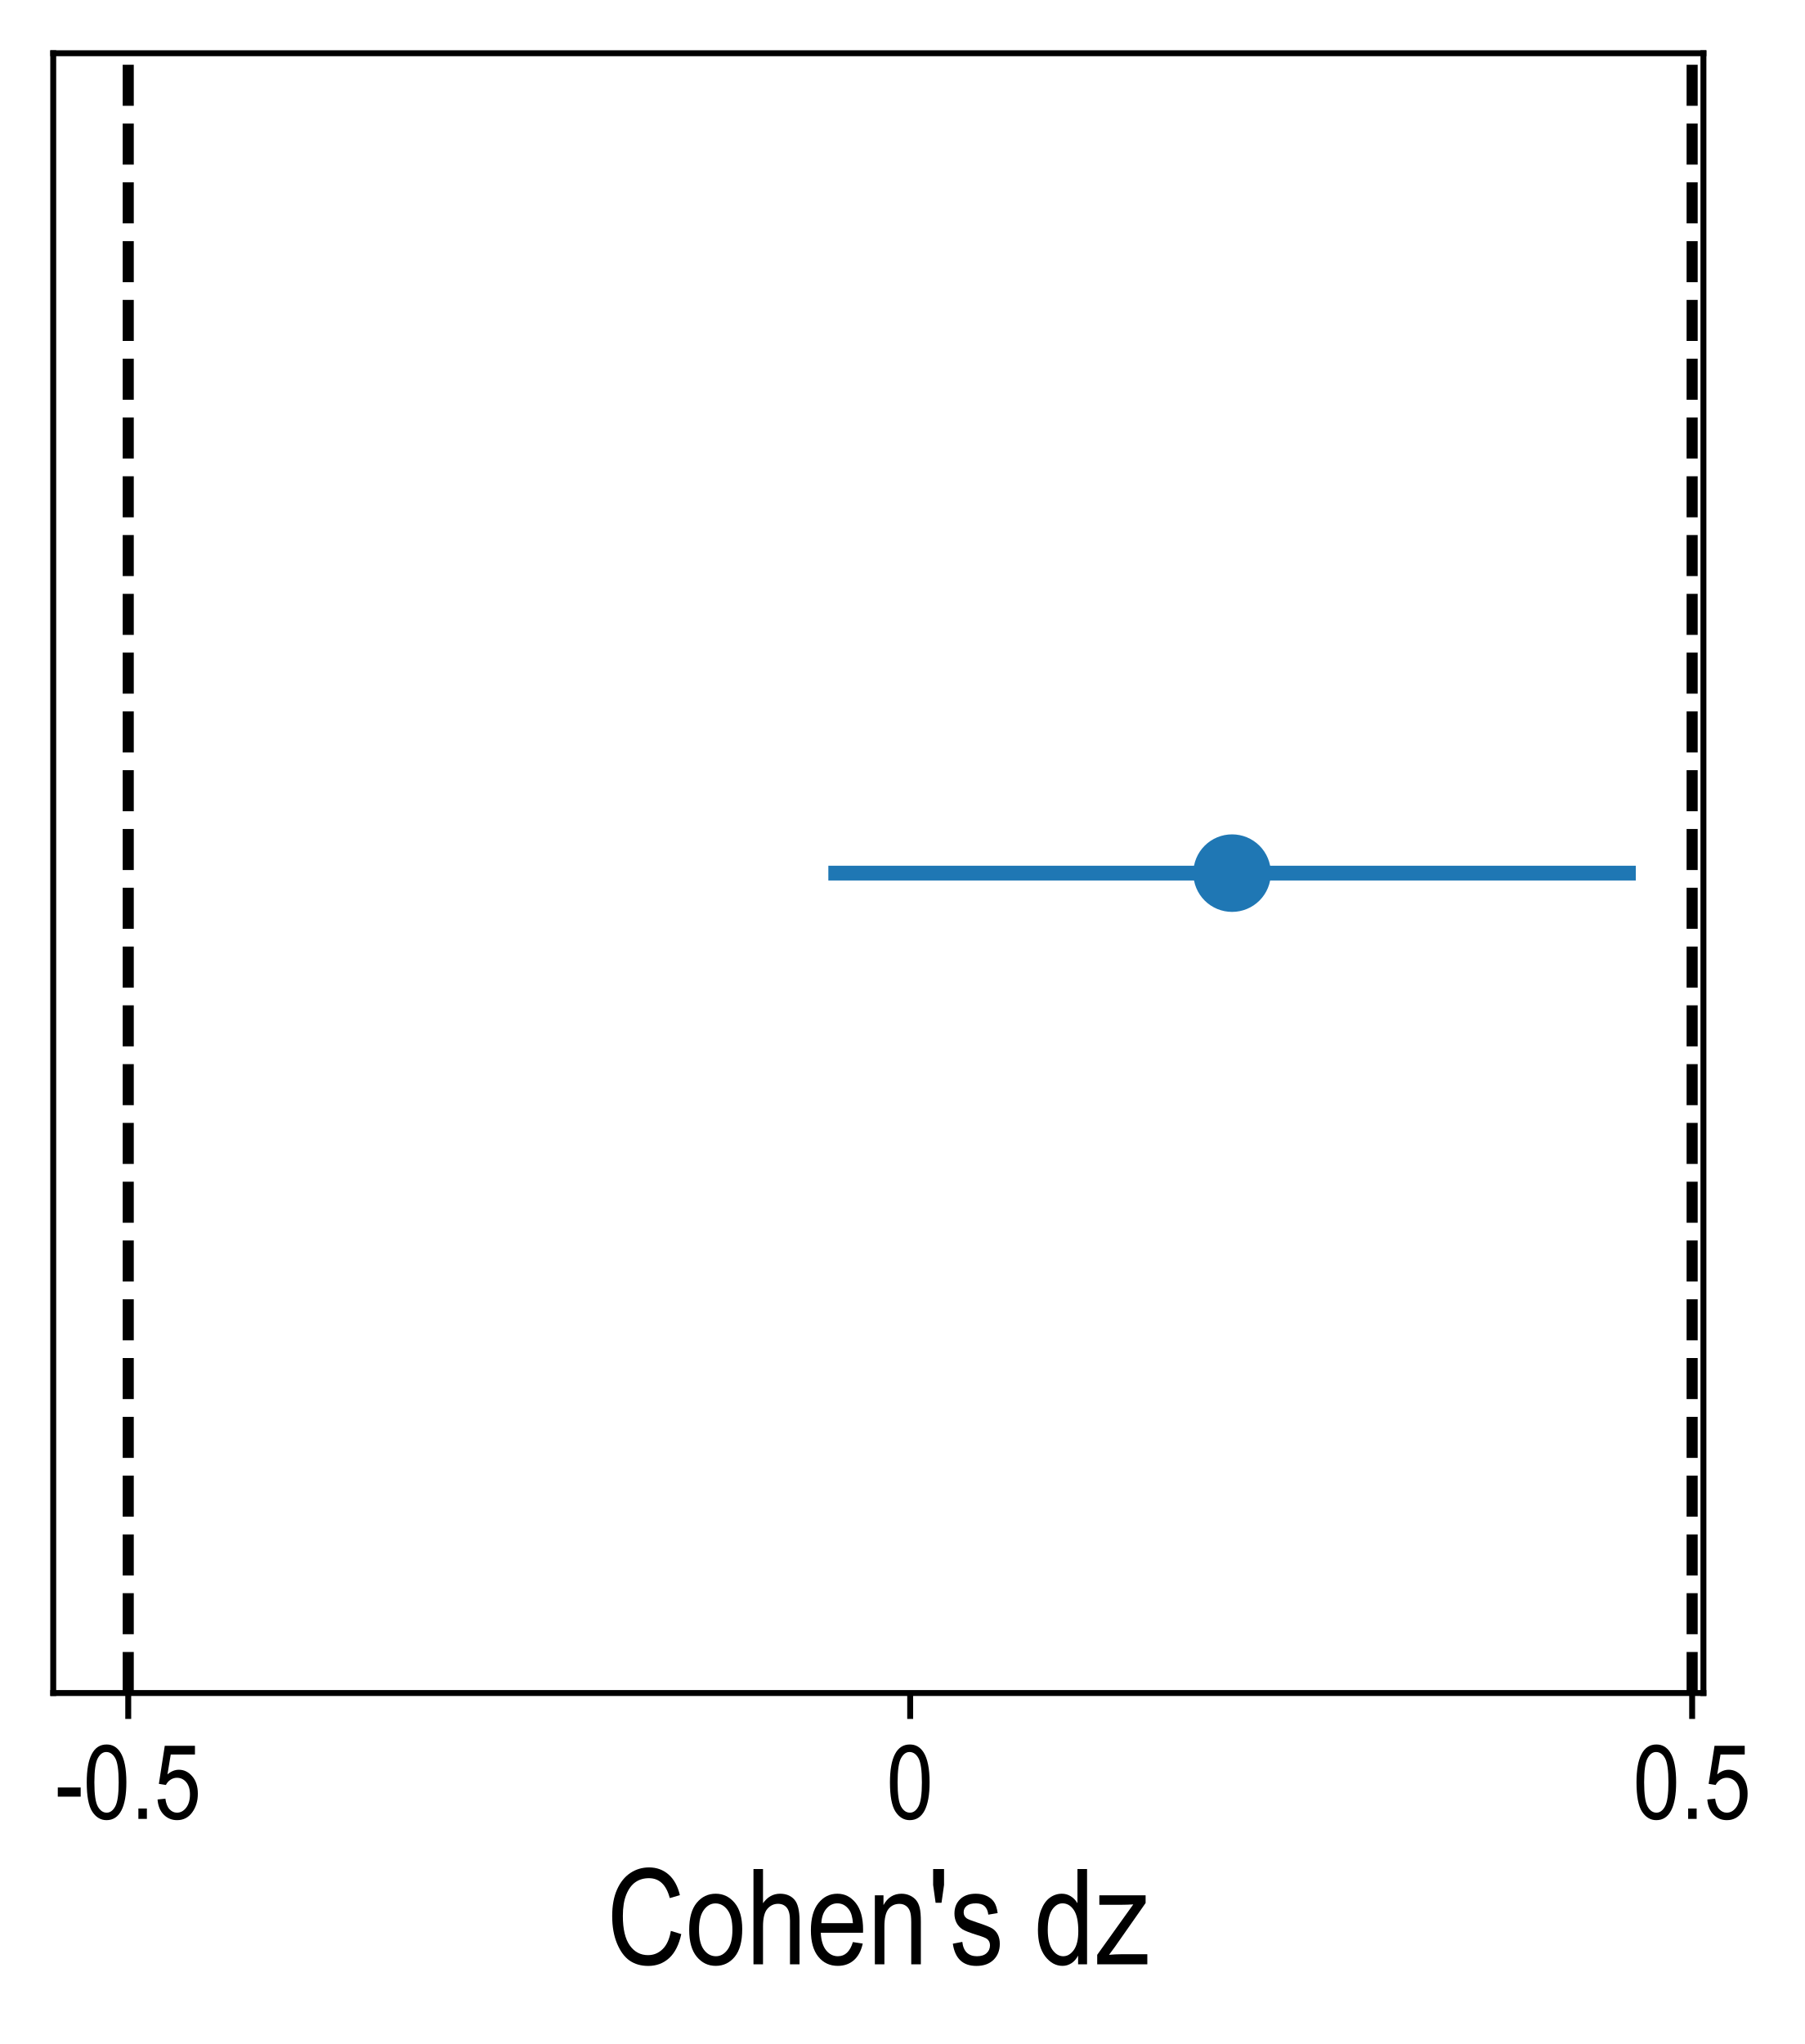
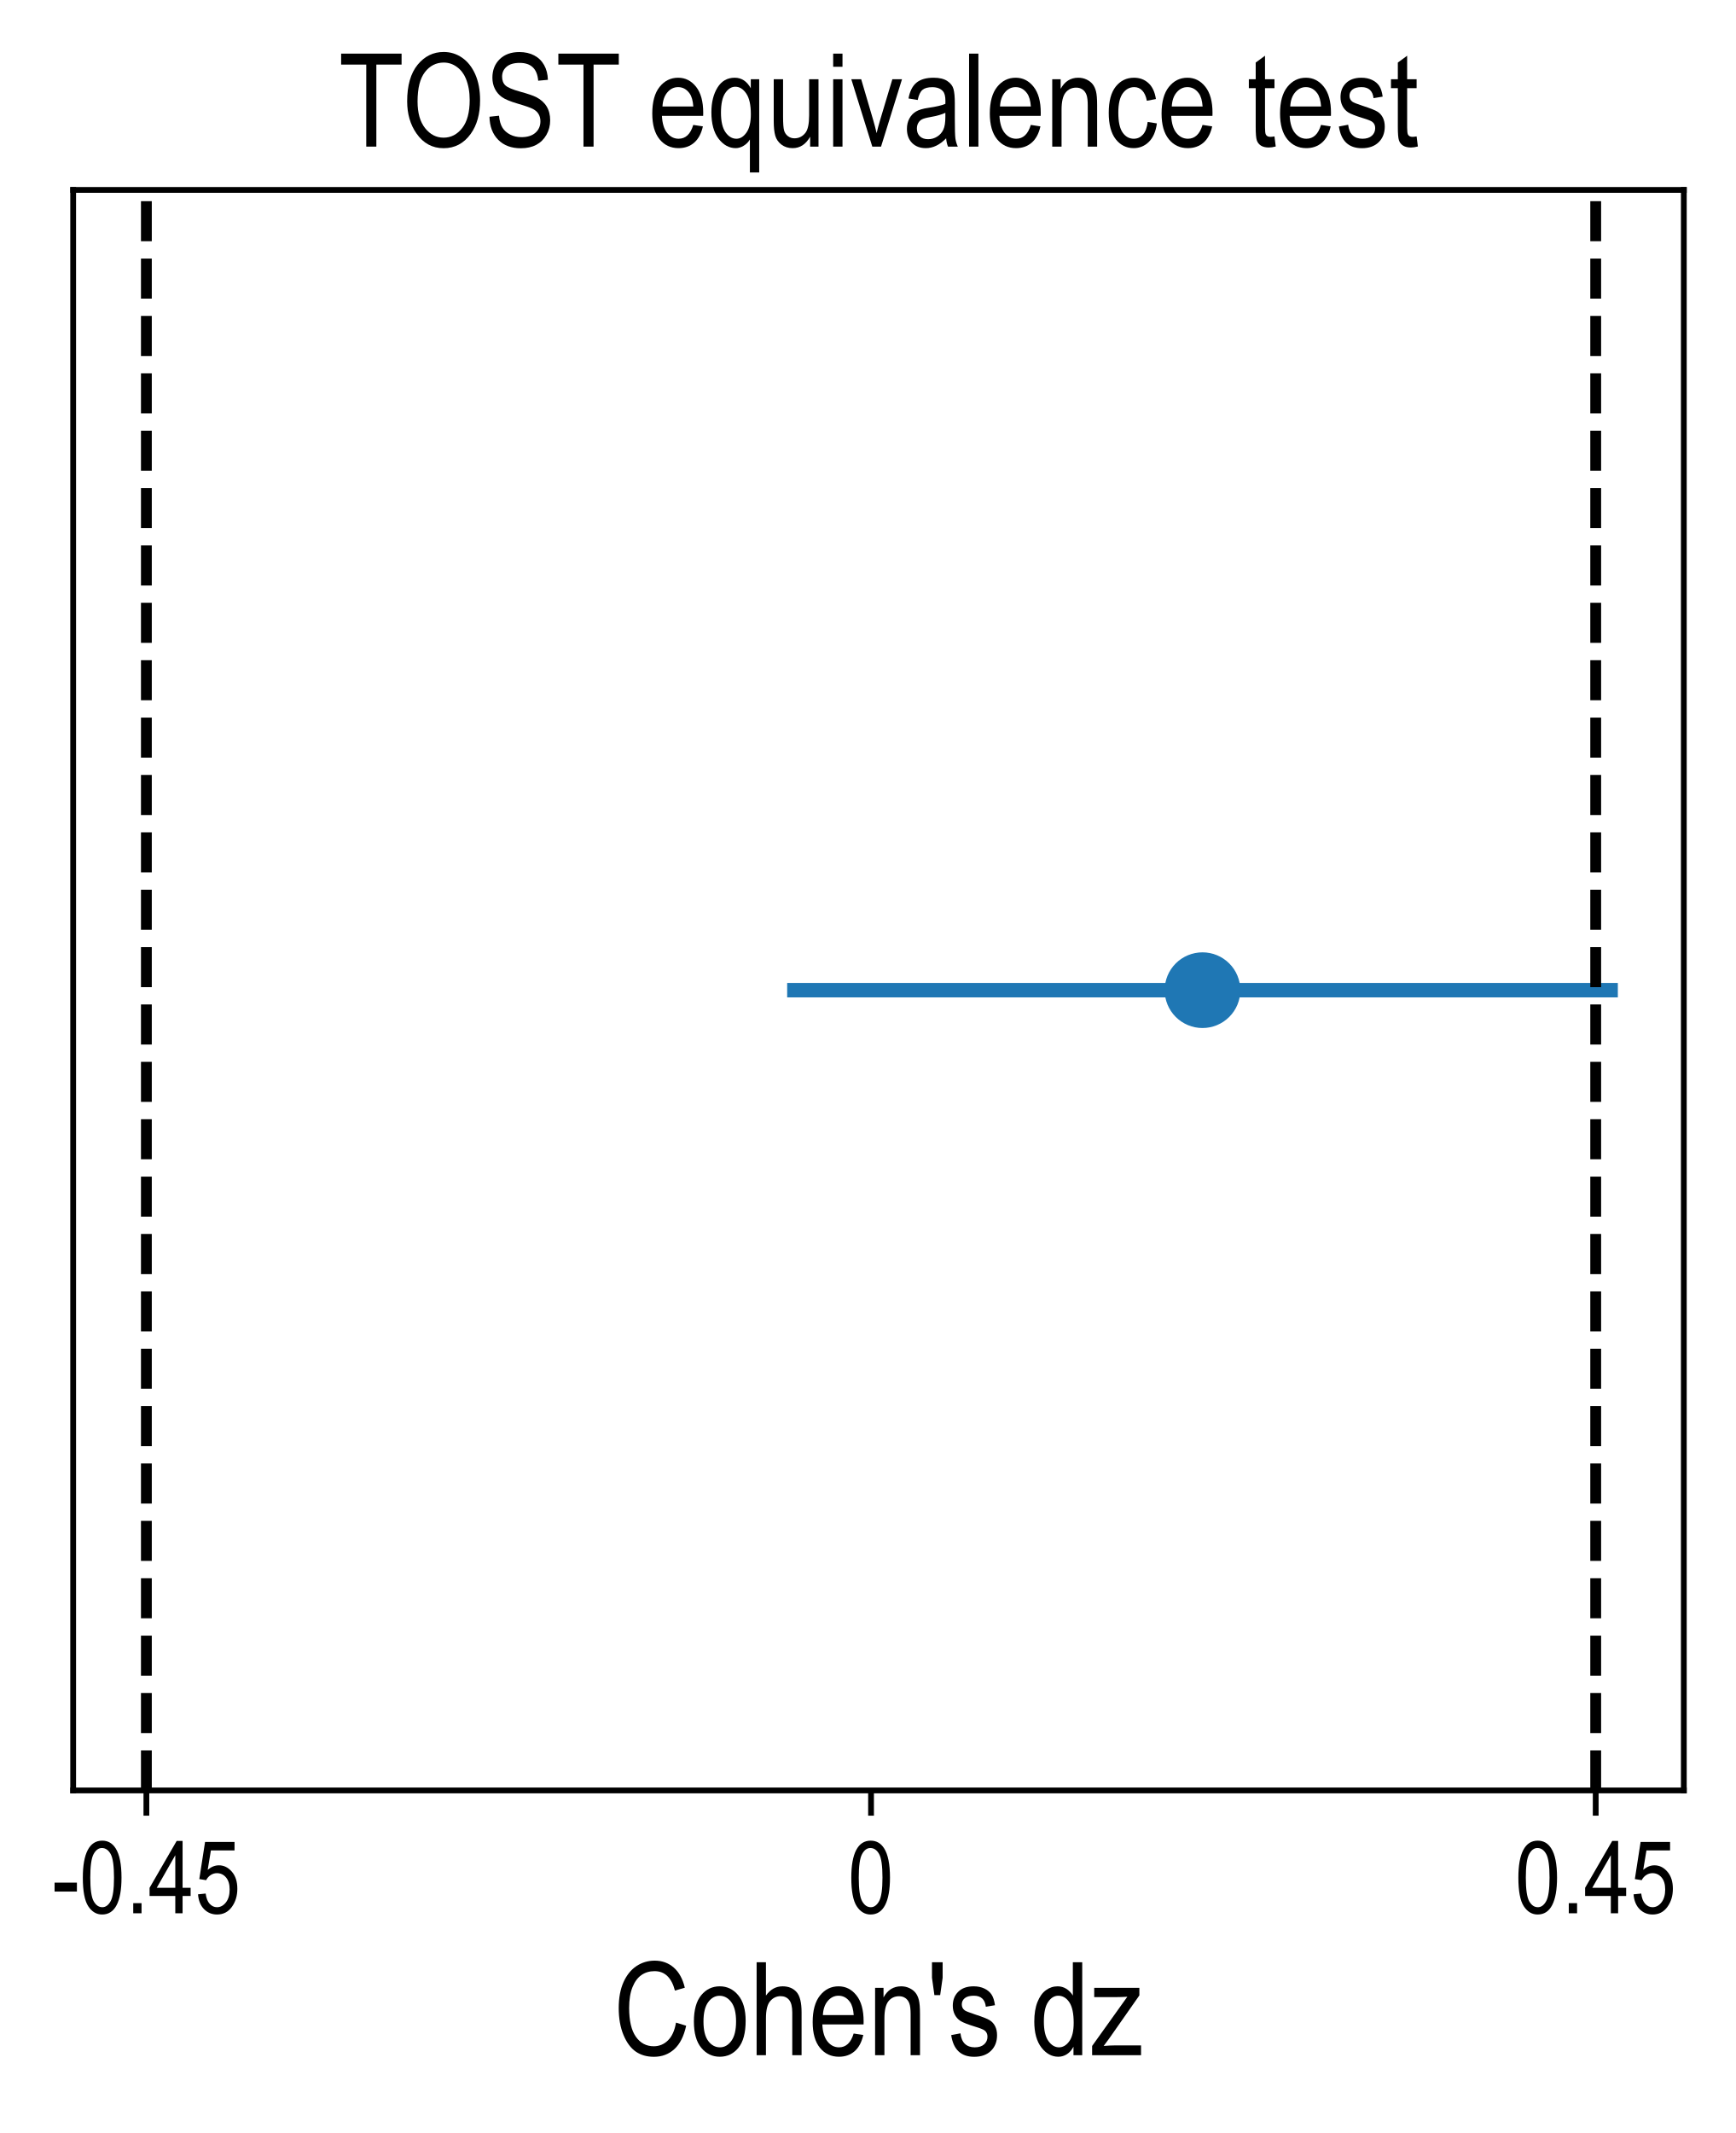
- <svg xmlns="http://www.w3.org/2000/svg" xmlns:xlink="http://www.w3.org/1999/xlink" width="244.054pt" height="276.425pt" viewBox="0 0 244.054 276.425" version="1.1">
+ <svg xmlns="http://www.w3.org/2000/svg" xmlns:xlink="http://www.w3.org/1999/xlink" width="240.539pt" height="295.54pt" viewBox="0 0 240.539 295.54" version="1.1">
  <defs>
    <style type="text/css">*{stroke-linejoin: round; stroke-linecap: butt}</style>
  </defs>
  <g id="figure_1">
    <g id="patch_1">
-       <path d="M 0 276.425  L 244.054 276.425  L 244.054 0  L 0 0  L 0 276.425  z " style="fill: none" />
+       <path d="M 0 295.54  L 240.539 295.54  L 240.539 0  L 0 0  L 0 295.54  z " style="fill: none" />
    </g>
    <g id="axes_1">
      <g id="patch_2">
-         <path d="M 7.2 228.96  L 230.4 228.96  L 230.4 7.2  L 7.2 7.2  L 7.2 228.96  z " style="fill: none" />
+         <path d="M 10.139 248.075  L 233.339 248.075  L 233.339 26.315  L 10.139 26.315  L 10.139 248.075  z " style="fill: none" />
      </g>
      <g id="PathCollection_1">
        <defs>
-           <path id="m999a24ce68" d="M 0 4.743  C 1.258 4.743 2.465 4.244 3.354 3.354  C 4.244 2.465 4.743 1.258 4.743 0  C 4.743 -1.258 4.244 -2.465 3.354 -3.354  C 2.465 -4.244 1.258 -4.743 0 -4.743  C -1.258 -4.743 -2.465 -4.244 -3.354 -3.354  C -4.244 -2.465 -4.743 -1.258 -4.743 0  C -4.743 1.258 -4.244 2.465 -3.354 3.354  C -2.465 4.244 -1.258 4.743 0 4.743  z " style="stroke: #1f77b4" />
+           <path id="m743af186ff" d="M 0 4.743  C 1.258 4.743 2.465 4.244 3.354 3.354  C 4.244 2.465 4.743 1.258 4.743 0  C 4.743 -1.258 4.244 -2.465 3.354 -3.354  C 2.465 -4.244 1.258 -4.743 0 -4.743  C -1.258 -4.743 -2.465 -4.244 -3.354 -3.354  C -4.244 -2.465 -4.743 -1.258 -4.743 0  C -4.743 1.258 -4.244 2.465 -3.354 3.354  C -2.465 4.244 -1.258 4.743 0 4.743  z " style="stroke: #1f77b4" />
        </defs>
-         <g clip-path="url(#p12a8e8833a)">
-           <use xlink:href="#m999a24ce68" x="166.647" y="118.08" style="fill: #1f77b4; stroke: #1f77b4" />
+         <g clip-path="url(#p298c213fbf)">
+           <use xlink:href="#m743af186ff" x="166.638" y="137.195" style="fill: #1f77b4; stroke: #1f77b4" />
        </g>
      </g>
      <g id="matplotlib.axis_1">
        <g id="xtick_1">
          <g id="line2d_1">
            <defs>
-               <path id="m0d460685b1" d="M 0 0  L 0 3.5  " style="stroke: #000000; stroke-width: 0.8" />
+               <path id="m5d1248ff1a" d="M 0 0  L 0 3.5  " style="stroke: #000000; stroke-width: 0.8" />
            </defs>
            <g>
-               <use xlink:href="#m0d460685b1" x="17.345" y="228.96" style="stroke: #000000; stroke-width: 0.8" />
+               <use xlink:href="#m5d1248ff1a" x="20.285" y="248.075" style="stroke: #000000; stroke-width: 0.8" />
            </g>
          </g>
          <g id="text_1">
-             <g transform="translate(7.45358 245.9809) scale(0.14 -0.14)">
+             <g transform="translate(7.2 265.0956) scale(0.14 -0.14)">
              <defs>
                <path id="ArialNarrow-2d" d="M 166 1375  L 166 1941  L 1581 1941  L 1581 1375  L 166 1375  z " transform="scale(0.015625)" />
                <path id="ArialNarrow-30" d="M 209 2259  Q 209 3413 520 4006  Q 831 4600 1438 4600  Q 1975 4600 2284 4119  Q 2659 3538 2659 2259  Q 2659 1113 2350 517  Q 2041 -78 1431 -78  Q 894 -78 551 447  Q 209 972 209 2259  z M 681 2259  Q 681 1144 895 764  Q 1109 384 1444 384  Q 1759 384 1971 768  Q 2184 1153 2184 2259  Q 2184 3378 1970 3756  Q 1756 4134 1416 4134  Q 1103 4134 892 3750  Q 681 3366 681 2259  z " transform="scale(0.015625)" />
                <path id="ArialNarrow-2e" d="M 484 0  L 484 641  L 1009 641  L 1009 0  L 484 0  z " transform="scale(0.015625)" />
+                 <path id="ArialNarrow-34" d="M 1688 0  L 1688 1097  L 59 1097  L 59 1613  L 1775 4581  L 2150 4581  L 2150 1613  L 2659 1613  L 2659 1097  L 2150 1097  L 2150 0  L 1688 0  z M 1688 1613  L 1688 3678  L 513 1613  L 1688 1613  z " transform="scale(0.015625)" />
                <path id="ArialNarrow-35" d="M 209 1200  L 694 1250  Q 750 813 948 598  Q 1147 384 1409 384  Q 1738 384 1975 686  Q 2213 988 2213 1509  Q 2213 2000 1983 2270  Q 1753 2541 1406 2541  Q 1197 2541 1014 2423  Q 831 2306 725 2097  L 291 2166  L 656 4519  L 2522 4519  L 2522 3981  L 1025 3981  L 822 2750  Q 1156 3038 1531 3038  Q 2003 3038 2351 2636  Q 2700 2234 2700 1553  Q 2700 881 2351 401  Q 2003 -78 1416 -78  Q 928 -78 592 261  Q 256 600 209 1200  z " transform="scale(0.015625)" />
              </defs>
              <use xlink:href="#ArialNarrow-2d" />
              <use xlink:href="#ArialNarrow-30" transform="translate(27.29492 0)" />
              <use xlink:href="#ArialNarrow-2e" transform="translate(72.90039 0)" />
-               <use xlink:href="#ArialNarrow-35" transform="translate(95.70312 0)" />
+               <use xlink:href="#ArialNarrow-34" transform="translate(95.70312 0)" />
+               <use xlink:href="#ArialNarrow-35" transform="translate(141.3086 0)" />
            </g>
          </g>
        </g>
        <g id="xtick_2">
          <g id="line2d_2">
            <g>
-               <use xlink:href="#m0d460685b1" x="123.109" y="228.96" style="stroke: #000000; stroke-width: 0.8" />
+               <use xlink:href="#m5d1248ff1a" x="120.706" y="248.075" style="stroke: #000000; stroke-width: 0.8" />
            </g>
          </g>
          <g id="text_2">
-             <g transform="translate(119.9165 245.9809) scale(0.14 -0.14)">
+             <g transform="translate(117.5135 265.0956) scale(0.14 -0.14)">
              <use xlink:href="#ArialNarrow-30" />
            </g>
          </g>
        </g>
        <g id="xtick_3">
          <g id="line2d_3">
            <g>
-               <use xlink:href="#m0d460685b1" x="228.873" y="228.96" style="stroke: #000000; stroke-width: 0.8" />
+               <use xlink:href="#m5d1248ff1a" x="221.128" y="248.075" style="stroke: #000000; stroke-width: 0.8" />
            </g>
          </g>
          <g id="text_3">
-             <g transform="translate(220.8917 245.9809) scale(0.14 -0.14)">
+             <g transform="translate(209.9541 265.0956) scale(0.14 -0.14)">
              <use xlink:href="#ArialNarrow-30" />
              <use xlink:href="#ArialNarrow-2e" transform="translate(45.60547 0)" />
-               <use xlink:href="#ArialNarrow-35" transform="translate(68.4082 0)" />
+               <use xlink:href="#ArialNarrow-34" transform="translate(68.4082 0)" />
+               <use xlink:href="#ArialNarrow-35" transform="translate(114.0137 0)" />
            </g>
          </g>
        </g>
        <g id="text_4">
-           <g transform="translate(82.09969 265.6475) scale(0.18 -0.18)">
+           <g transform="translate(85.03876 284.7622) scale(0.18 -0.18)">
            <defs>
              <path id="ArialNarrow-43" d="M 3072 1606  L 3572 1453  Q 3406 681 2992 301  Q 2578 -78 1984 -78  Q 1463 -78 1092 176  Q 722 431 486 993  Q 250 1556 250 2322  Q 250 3078 486 3601  Q 722 4125 1125 4392  Q 1528 4659 2025 4659  Q 2569 4659 2959 4320  Q 3350 3981 3506 3325  L 3019 3184  Q 2769 4141 2016 4141  Q 1641 4141 1366 3948  Q 1091 3756 927 3350  Q 763 2944 763 2322  Q 763 1381 1094 911  Q 1425 441 1975 441  Q 2381 441 2676 730  Q 2972 1019 3072 1606  z " transform="scale(0.015625)" />
              <path id="ArialNarrow-6f" d="M 166 1659  Q 166 2519 527 2956  Q 888 3394 1441 3394  Q 1984 3394 2350 2956  Q 2716 2519 2716 1694  Q 2716 800 2356 362  Q 1997 -75 1441 -75  Q 894 -75 530 364  Q 166 803 166 1659  z M 638 1659  Q 638 1016 872 702  Q 1106 388 1453 388  Q 1778 388 2011 705  Q 2244 1022 2244 1659  Q 2244 2300 2009 2614  Q 1775 2928 1428 2928  Q 1100 2928 869 2612  Q 638 2297 638 1659  z " transform="scale(0.015625)" />
              <path id="ArialNarrow-68" d="M 338 0  L 338 4581  L 797 4581  L 797 2938  Q 959 3166 1164 3280  Q 1369 3394 1616 3394  Q 2050 3394 2301 3117  Q 2553 2841 2553 2103  L 2553 0  L 2094 0  L 2094 2103  Q 2094 2534 1941 2721  Q 1788 2909 1519 2909  Q 1219 2909 1008 2668  Q 797 2428 797 1816  L 797 0  L 338 0  z " transform="scale(0.015625)" />
              <path id="ArialNarrow-65" d="M 2200 1069  L 2675 997  Q 2556 466 2245 195  Q 1934 -75 1475 -75  Q 897 -75 539 364  Q 181 803 181 1631  Q 181 2491 542 2942  Q 903 3394 1456 3394  Q 1984 3394 2337 2950  Q 2691 2506 2691 1666  L 2688 1516  L 656 1516  Q 684 956 915 672  Q 1147 388 1478 388  Q 1997 388 2200 1069  z M 684 1978  L 2203 1978  Q 2172 2409 2019 2622  Q 1797 2931 1453 2931  Q 1144 2931 925 2673  Q 706 2416 684 1978  z " transform="scale(0.015625)" />
              <path id="ArialNarrow-6e" d="M 338 0  L 338 3319  L 753 3319  L 753 2847  Q 903 3122 1120 3258  Q 1338 3394 1619 3394  Q 1838 3394 2023 3308  Q 2209 3222 2323 3083  Q 2438 2944 2494 2722  Q 2550 2500 2550 2041  L 2550 0  L 2088 0  L 2088 2019  Q 2088 2384 2025 2553  Q 1963 2722 1830 2814  Q 1697 2906 1522 2906  Q 1191 2906 994 2659  Q 797 2413 797 1813  L 797 0  L 338 0  z " transform="scale(0.015625)" />
              <path id="ArialNarrow-27" d="M 341 2959  L 222 3816  L 222 4581  L 747 4581  L 747 3816  L 625 2959  L 341 2959  z " transform="scale(0.015625)" />
              <path id="ArialNarrow-73" d="M 163 991  L 619 1078  Q 659 728 840 558  Q 1022 388 1322 388  Q 1622 388 1786 536  Q 1950 684 1950 913  Q 1950 1109 1809 1219  Q 1713 1294 1341 1406  Q 803 1572 622 1687  Q 441 1803 341 1997  Q 241 2191 241 2438  Q 241 2863 512 3128  Q 784 3394 1266 3394  Q 1569 3394 1798 3284  Q 2028 3175 2150 2990  Q 2272 2806 2319 2463  L 1869 2388  Q 1806 2931 1278 2931  Q 978 2931 831 2811  Q 684 2691 684 2503  Q 684 2319 825 2213  Q 909 2150 1325 2013  Q 1897 1828 2065 1720  Q 2234 1613 2328 1427  Q 2422 1241 2422 984  Q 2422 509 2120 215  Q 1819 -78 1297 -78  Q 319 -78 163 991  z " transform="scale(0.015625)" />
              <path id="ArialNarrow-20" transform="scale(0.015625)" />
              <path id="ArialNarrow-64" d="M 2103 0  L 2103 419  Q 1978 178 1781 51  Q 1584 -75 1356 -75  Q 875 -75 523 379  Q 172 834 172 1659  Q 172 2225 328 2619  Q 484 3013 745 3203  Q 1006 3394 1325 3394  Q 1553 3394 1748 3273  Q 1944 3153 2072 2938  L 2072 4581  L 2534 4581  L 2534 0  L 2103 0  z M 644 1656  Q 644 1013 867 700  Q 1091 388 1388 388  Q 1681 388 1897 688  Q 2113 988 2113 1594  Q 2113 2291 1897 2611  Q 1681 2931 1353 2931  Q 1063 2931 853 2623  Q 644 2316 644 1656  z " transform="scale(0.015625)" />
              <path id="ArialNarrow-7a" d="M 103 0  L 103 456  L 1838 2881  Q 1541 2863 1316 2863  L 206 2863  L 206 3319  L 2431 3319  L 2431 2947  L 956 841  L 672 456  Q 981 484 1253 484  L 2513 484  L 2513 0  L 103 0  z " transform="scale(0.015625)" />
            </defs>
            <use xlink:href="#ArialNarrow-43" />
            <use xlink:href="#ArialNarrow-6f" transform="translate(59.17969 0)" />
            <use xlink:href="#ArialNarrow-68" transform="translate(104.7852 0)" />
            <use xlink:href="#ArialNarrow-65" transform="translate(150.3906 0)" />
            <use xlink:href="#ArialNarrow-6e" transform="translate(195.9961 0)" />
            <use xlink:href="#ArialNarrow-27" transform="translate(241.6016 0)" />
            <use xlink:href="#ArialNarrow-73" transform="translate(257.3242 0)" />
            <use xlink:href="#ArialNarrow-20" transform="translate(298.3398 0)" />
            <use xlink:href="#ArialNarrow-64" transform="translate(321.1426 0)" />
            <use xlink:href="#ArialNarrow-7a" transform="translate(366.748 0)" />
          </g>
        </g>
      </g>
      <g id="matplotlib.axis_2" />
      <g id="line2d_4">
-         <path d="M 113.039 118.08  L 220.255 118.08  " clip-path="url(#p12a8e8833a)" style="fill: none; stroke: #1f77b4; stroke-width: 2; stroke-linecap: square" />
+         <path d="M 110.083 137.195  L 223.194 137.195  " clip-path="url(#p298c213fbf)" style="fill: none; stroke: #1f77b4; stroke-width: 2; stroke-linecap: square" />
      </g>
      <g id="line2d_5">
-         <path d="M 17.345 228.96  L 17.345 7.2  " clip-path="url(#p12a8e8833a)" style="fill: none; stroke-dasharray: 5.55,2.4; stroke-dashoffset: 0; stroke: #000000; stroke-width: 1.5" />
+         <path d="M 20.285 248.075  L 20.285 26.315  " clip-path="url(#p298c213fbf)" style="fill: none; stroke-dasharray: 5.55,2.4; stroke-dashoffset: 0; stroke: #000000; stroke-width: 1.5" />
      </g>
      <g id="line2d_6">
-         <path d="M 228.873 228.96  L 228.873 7.2  " clip-path="url(#p12a8e8833a)" style="fill: none; stroke-dasharray: 5.55,2.4; stroke-dashoffset: 0; stroke: #000000; stroke-width: 1.5" />
+         <path d="M 221.128 248.075  L 221.128 26.315  " clip-path="url(#p298c213fbf)" style="fill: none; stroke-dasharray: 5.55,2.4; stroke-dashoffset: 0; stroke: #000000; stroke-width: 1.5" />
      </g>
      <g id="patch_3">
-         <path d="M 7.2 228.96  L 7.2 7.2  " style="fill: none; stroke: #000000; stroke-width: 0.8; stroke-linejoin: miter; stroke-linecap: square" />
+         <path d="M 10.139 248.075  L 10.139 26.315  " style="fill: none; stroke: #000000; stroke-width: 0.8; stroke-linejoin: miter; stroke-linecap: square" />
      </g>
      <g id="patch_4">
-         <path d="M 230.4 228.96  L 230.4 7.2  " style="fill: none; stroke: #000000; stroke-width: 0.8; stroke-linejoin: miter; stroke-linecap: square" />
+         <path d="M 233.339 248.075  L 233.339 26.315  " style="fill: none; stroke: #000000; stroke-width: 0.8; stroke-linejoin: miter; stroke-linecap: square" />
      </g>
      <g id="patch_5">
-         <path d="M 7.2 228.96  L 230.4 228.96  " style="fill: none; stroke: #000000; stroke-width: 0.8; stroke-linejoin: miter; stroke-linecap: square" />
+         <path d="M 10.139 248.075  L 233.339 248.075  " style="fill: none; stroke: #000000; stroke-width: 0.8; stroke-linejoin: miter; stroke-linecap: square" />
      </g>
      <g id="patch_6">
-         <path d="M 7.2 7.2  L 230.4 7.2  " style="fill: none; stroke: #000000; stroke-width: 0.8; stroke-linejoin: miter; stroke-linecap: square" />
+         <path d="M 10.139 26.315  L 233.339 26.315  " style="fill: none; stroke: #000000; stroke-width: 0.8; stroke-linejoin: miter; stroke-linecap: square" />
+       </g>
+       <g id="text_5">
+         <g transform="translate(46.90548 20.31469) scale(0.18 -0.18)">
+           <defs>
+             <path id="ArialNarrow-54" d="M 1369 0  L 1369 4041  L 131 4041  L 131 4581  L 3109 4581  L 3109 4041  L 1866 4041  L 1866 0  L 1369 0  z " transform="scale(0.015625)" />
+             <path id="ArialNarrow-4f" d="M 266 2231  Q 266 3403 781 4033  Q 1297 4663 2066 4663  Q 2563 4663 2972 4381  Q 3381 4100 3620 3564  Q 3859 3028 3859 2288  Q 3859 1269 3397 628  Q 2888 -78 2063 -78  Q 1231 -78 725 647  Q 266 1303 266 2231  z M 778 2222  Q 778 1375 1151 908  Q 1525 441 2059 441  Q 2606 441 2976 912  Q 3347 1384 3347 2300  Q 3347 2891 3156 3356  Q 3009 3713 2714 3927  Q 2419 4141 2069 4141  Q 1506 4141 1142 3672  Q 778 3203 778 2222  z " transform="scale(0.015625)" />
+             <path id="ArialNarrow-53" d="M 238 1472  L 706 1522  Q 744 1144 876 933  Q 1009 722 1256 594  Q 1503 466 1813 466  Q 2256 466 2501 683  Q 2747 900 2747 1247  Q 2747 1450 2658 1601  Q 2569 1753 2389 1850  Q 2209 1947 1613 2122  Q 1081 2278 856 2437  Q 631 2597 506 2842  Q 381 3088 381 3397  Q 381 3953 740 4306  Q 1100 4659 1709 4659  Q 2128 4659 2442 4493  Q 2756 4328 2929 4018  Q 3103 3709 3116 3291  L 2638 3247  Q 2600 3694 2370 3909  Q 2141 4125 1725 4125  Q 1303 4125 1081 3936  Q 859 3747 859 3447  Q 859 3169 1022 3016  Q 1184 2863 1753 2706  Q 2309 2553 2534 2441  Q 2878 2266 3053 1980  Q 3228 1694 3228 1297  Q 3228 903 3043 579  Q 2859 256 2542 87  Q 2225 -81 1778 -81  Q 1081 -81 667 337  Q 253 756 238 1472  z " transform="scale(0.015625)" />
+             <path id="ArialNarrow-71" d="M 2072 -1272  L 2072 353  Q 1963 163 1767 44  Q 1572 -75 1375 -75  Q 888 -75 531 387  Q 175 850 175 1691  Q 175 2422 475 2908  Q 775 3394 1325 3394  Q 1578 3394 1775 3264  Q 1972 3134 2116 2875  L 2116 3319  L 2531 3319  L 2531 -1272  L 2072 -1272  z M 647 1669  Q 647 1022 872 705  Q 1097 388 1409 388  Q 1688 388 1903 692  Q 2119 997 2119 1600  Q 2119 2284 1892 2617  Q 1666 2950 1353 2950  Q 1069 2950 858 2639  Q 647 2328 647 1669  z " transform="scale(0.015625)" />
+             <path id="ArialNarrow-75" d="M 2122 0  L 2122 488  Q 1963 206 1747 65  Q 1531 -75 1259 -75  Q 938 -75 709 98  Q 481 272 404 537  Q 328 803 328 1263  L 328 3319  L 788 3319  L 788 1478  Q 788 966 839 792  Q 891 619 1030 514  Q 1169 409 1347 409  Q 1678 409 1891 681  Q 2072 916 2072 1541  L 2072 3319  L 2534 3319  L 2534 0  L 2122 0  z " transform="scale(0.015625)" />
+             <path id="ArialNarrow-69" d="M 338 3934  L 338 4581  L 797 4581  L 797 3934  L 338 3934  z M 338 0  L 338 3319  L 797 3319  L 797 0  L 338 0  z " transform="scale(0.015625)" />
+             <path id="ArialNarrow-76" d="M 1100 0  L 66 3319  L 553 3319  L 1138 1331  Q 1238 994 1313 663  Q 1372 925 1481 1294  L 2088 3319  L 2563 3319  L 1531 0  L 1100 0  z " transform="scale(0.015625)" />
+             <path id="ArialNarrow-61" d="M 2113 409  Q 1881 169 1631 47  Q 1381 -75 1113 -75  Q 688 -75 434 181  Q 181 438 181 872  Q 181 1159 300 1381  Q 419 1603 625 1728  Q 831 1853 1250 1913  Q 1813 1994 2075 2106  L 2078 2250  Q 2078 2591 1956 2728  Q 1784 2928 1428 2928  Q 1106 2928 947 2795  Q 788 2663 713 2297  L 259 2372  Q 356 2906 651 3150  Q 947 3394 1497 3394  Q 1925 3394 2169 3233  Q 2413 3072 2477 2834  Q 2541 2597 2541 2141  L 2541 1391  Q 2541 603 2570 398  Q 2600 194 2688 0  L 2206 0  Q 2134 172 2113 409  z M 2075 1666  Q 1822 1541 1322 1453  Q 1031 1403 915 1339  Q 800 1275 736 1158  Q 672 1041 672 888  Q 672 650 819 508  Q 966 366 1225 366  Q 1472 366 1673 494  Q 1875 622 1975 836  Q 2075 1050 2075 1459  L 2075 1666  z " transform="scale(0.015625)" />
+             <path id="ArialNarrow-6c" d="M 325 0  L 325 4581  L 784 4581  L 784 0  L 325 0  z " transform="scale(0.015625)" />
+             <path id="ArialNarrow-63" d="M 2122 1216  L 2575 1144  Q 2497 550 2183 237  Q 1869 -75 1428 -75  Q 894 -75 548 364  Q 203 803 203 1663  Q 203 2528 551 2961  Q 900 3394 1447 3394  Q 1869 3394 2158 3131  Q 2447 2869 2528 2344  L 2081 2259  Q 2016 2597 1853 2764  Q 1691 2931 1463 2931  Q 1122 2931 898 2629  Q 675 2328 675 1672  Q 675 994 889 691  Q 1103 388 1438 388  Q 1700 388 1886 589  Q 2072 791 2122 1216  z " transform="scale(0.015625)" />
+             <path id="ArialNarrow-74" d="M 1366 503  L 1428 6  Q 1238 -44 1084 -44  Q 844 -44 697 51  Q 550 147 495 312  Q 441 478 441 972  L 441 2881  L 103 2881  L 103 3319  L 441 3319  L 441 4141  L 900 4478  L 900 3319  L 1366 3319  L 1366 2881  L 900 2881  L 900 941  Q 900 672 941 594  Q 1000 481 1163 481  Q 1241 481 1366 503  z " transform="scale(0.015625)" />
+           </defs>
+           <use xlink:href="#ArialNarrow-54" />
+           <use xlink:href="#ArialNarrow-4f" transform="translate(48.72266 0)" />
+           <use xlink:href="#ArialNarrow-53" transform="translate(112.541 0)" />
+           <use xlink:href="#ArialNarrow-54" transform="translate(167.2285 0)" />
+           <use xlink:href="#ArialNarrow-20" transform="translate(215.9512 0)" />
+           <use xlink:href="#ArialNarrow-65" transform="translate(238.7539 0)" />
+           <use xlink:href="#ArialNarrow-71" transform="translate(284.3594 0)" />
+           <use xlink:href="#ArialNarrow-75" transform="translate(329.9648 0)" />
+           <use xlink:href="#ArialNarrow-69" transform="translate(375.5703 0)" />
+           <use xlink:href="#ArialNarrow-76" transform="translate(393.7832 0)" />
+           <use xlink:href="#ArialNarrow-61" transform="translate(434.7988 0)" />
+           <use xlink:href="#ArialNarrow-6c" transform="translate(480.4043 0)" />
+           <use xlink:href="#ArialNarrow-65" transform="translate(498.6172 0)" />
+           <use xlink:href="#ArialNarrow-6e" transform="translate(544.2227 0)" />
+           <use xlink:href="#ArialNarrow-63" transform="translate(589.8281 0)" />
+           <use xlink:href="#ArialNarrow-65" transform="translate(630.8438 0)" />
+           <use xlink:href="#ArialNarrow-20" transform="translate(676.4492 0)" />
+           <use xlink:href="#ArialNarrow-74" transform="translate(699.252 0)" />
+           <use xlink:href="#ArialNarrow-65" transform="translate(722.0547 0)" />
+           <use xlink:href="#ArialNarrow-73" transform="translate(767.6602 0)" />
+           <use xlink:href="#ArialNarrow-74" transform="translate(808.6758 0)" />
+         </g>
      </g>
    </g>
  </g>
  <defs>
-     <clipPath id="p12a8e8833a">
-       <rect x="7.2" y="7.2" width="223.2" height="221.76" />
+     <clipPath id="p298c213fbf">
+       <rect x="10.139" y="26.315" width="223.2" height="221.76" />
    </clipPath>
  </defs>
</svg>
